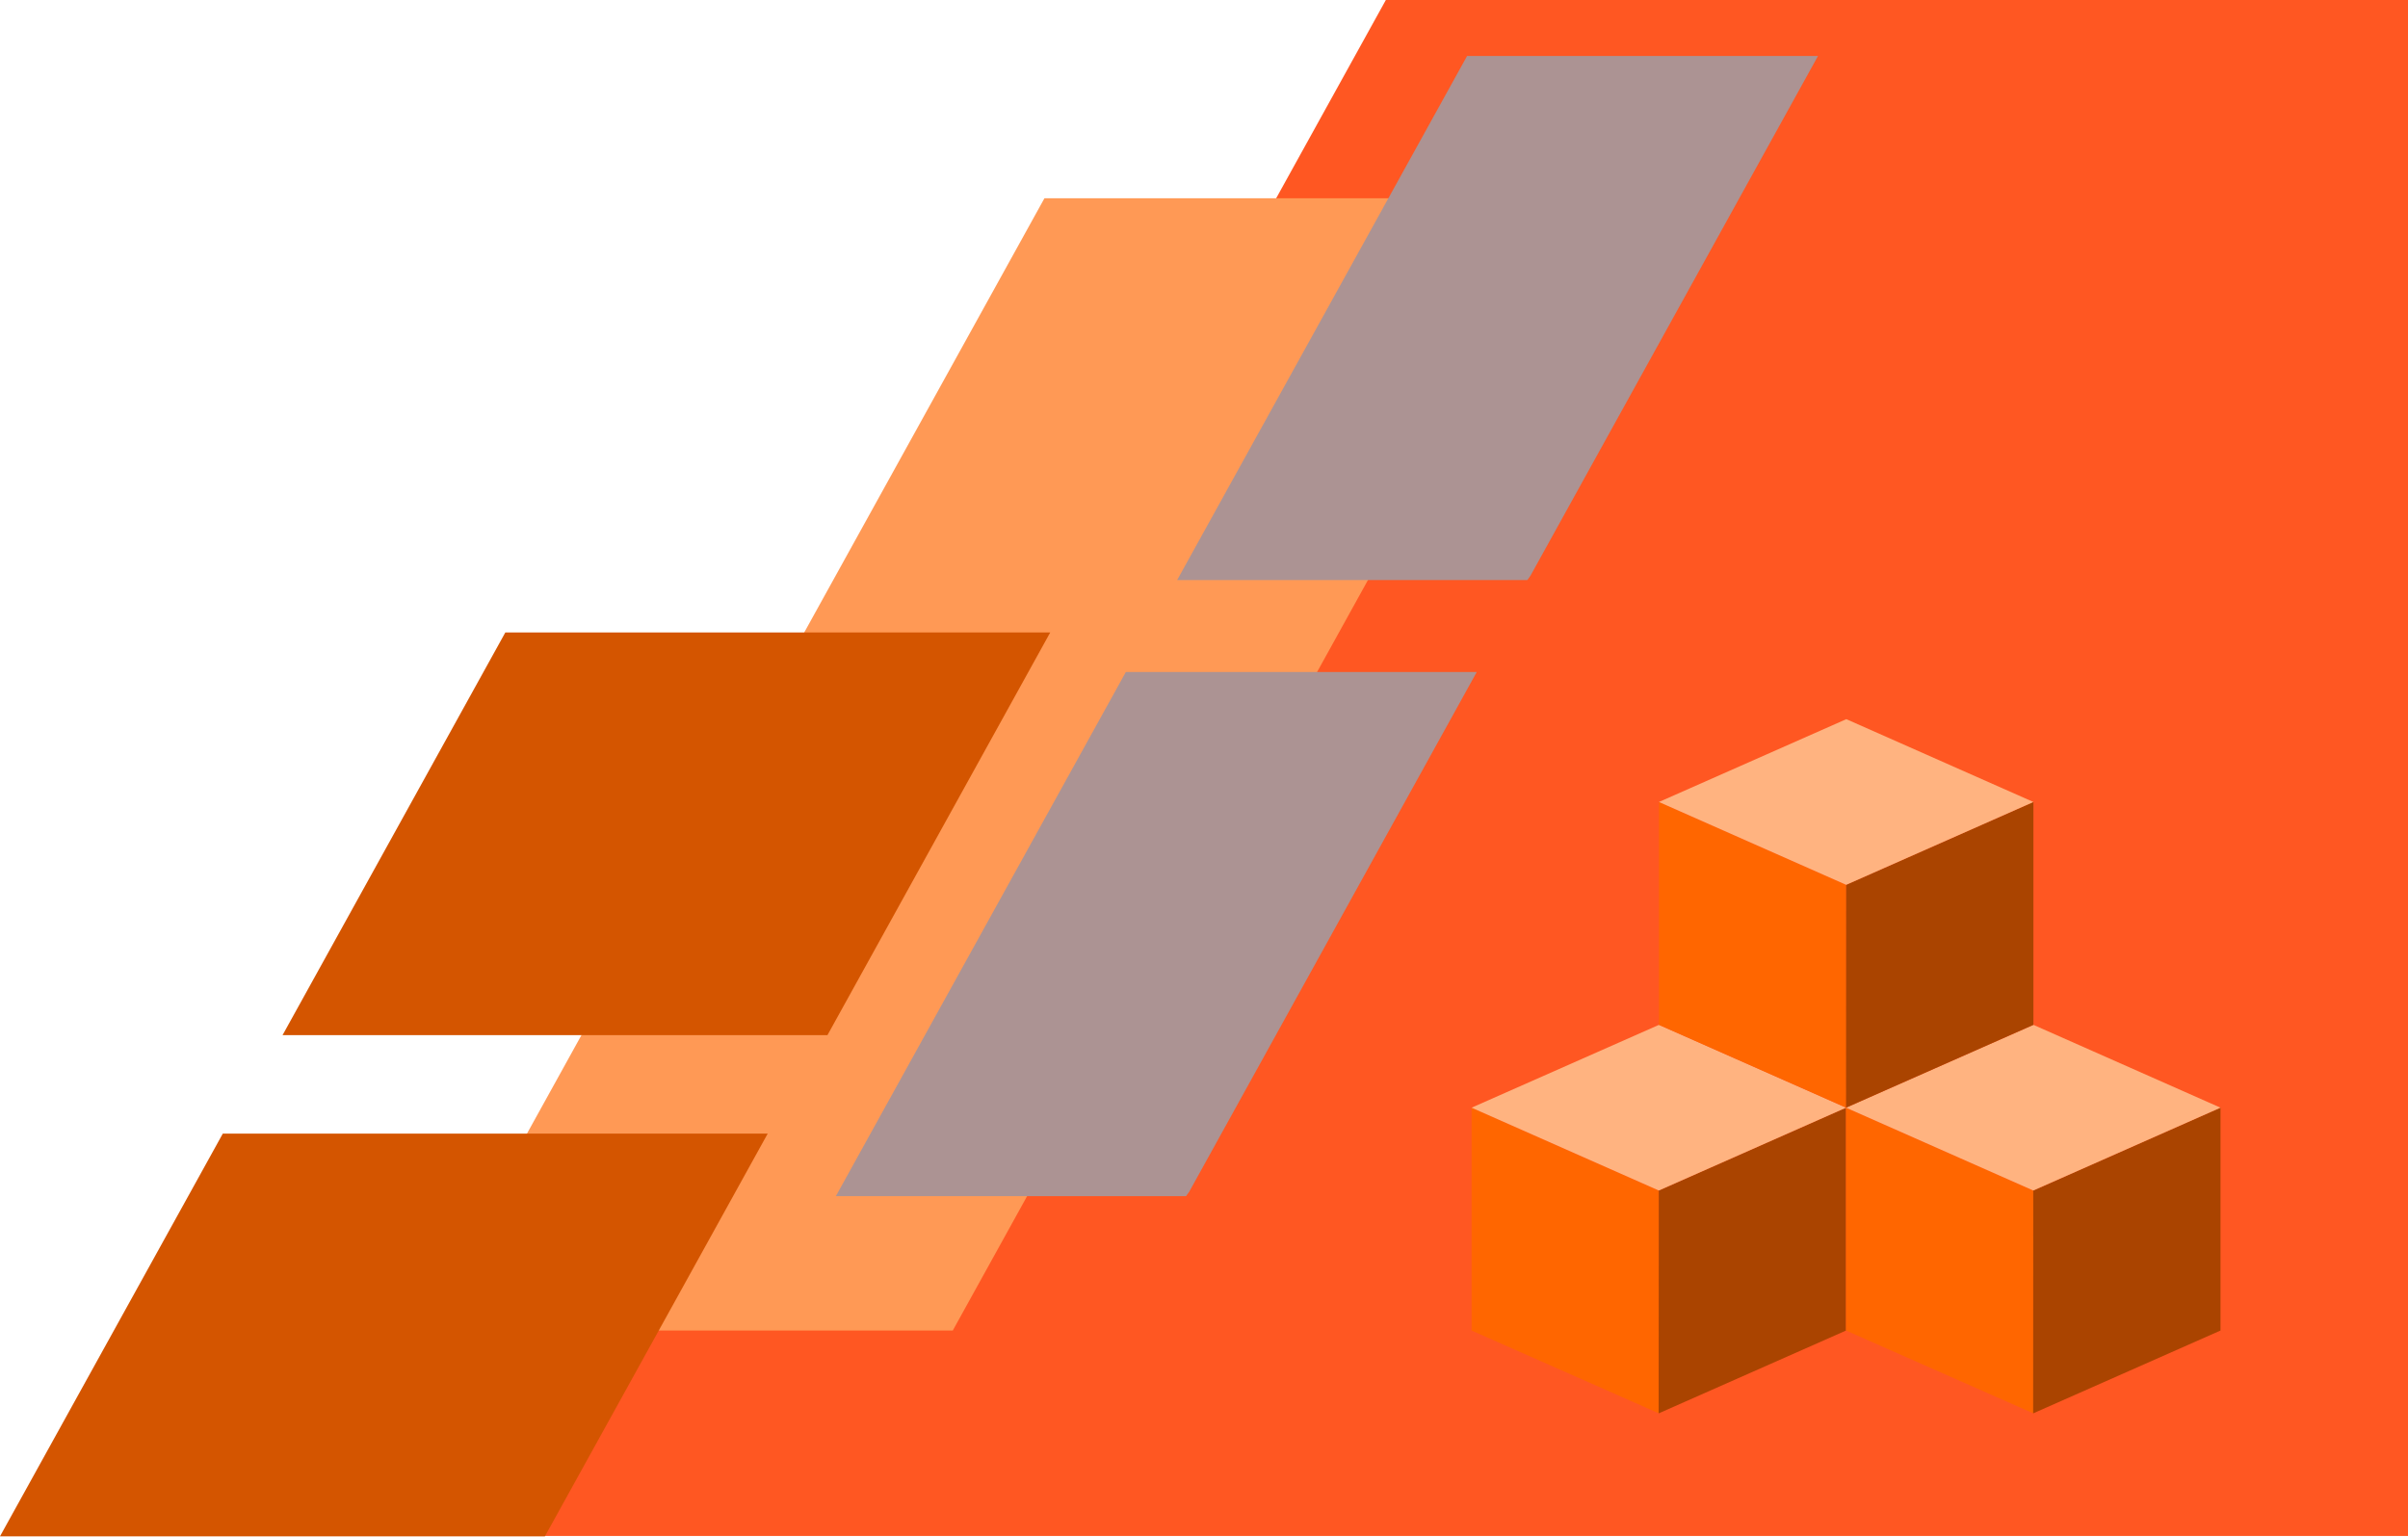
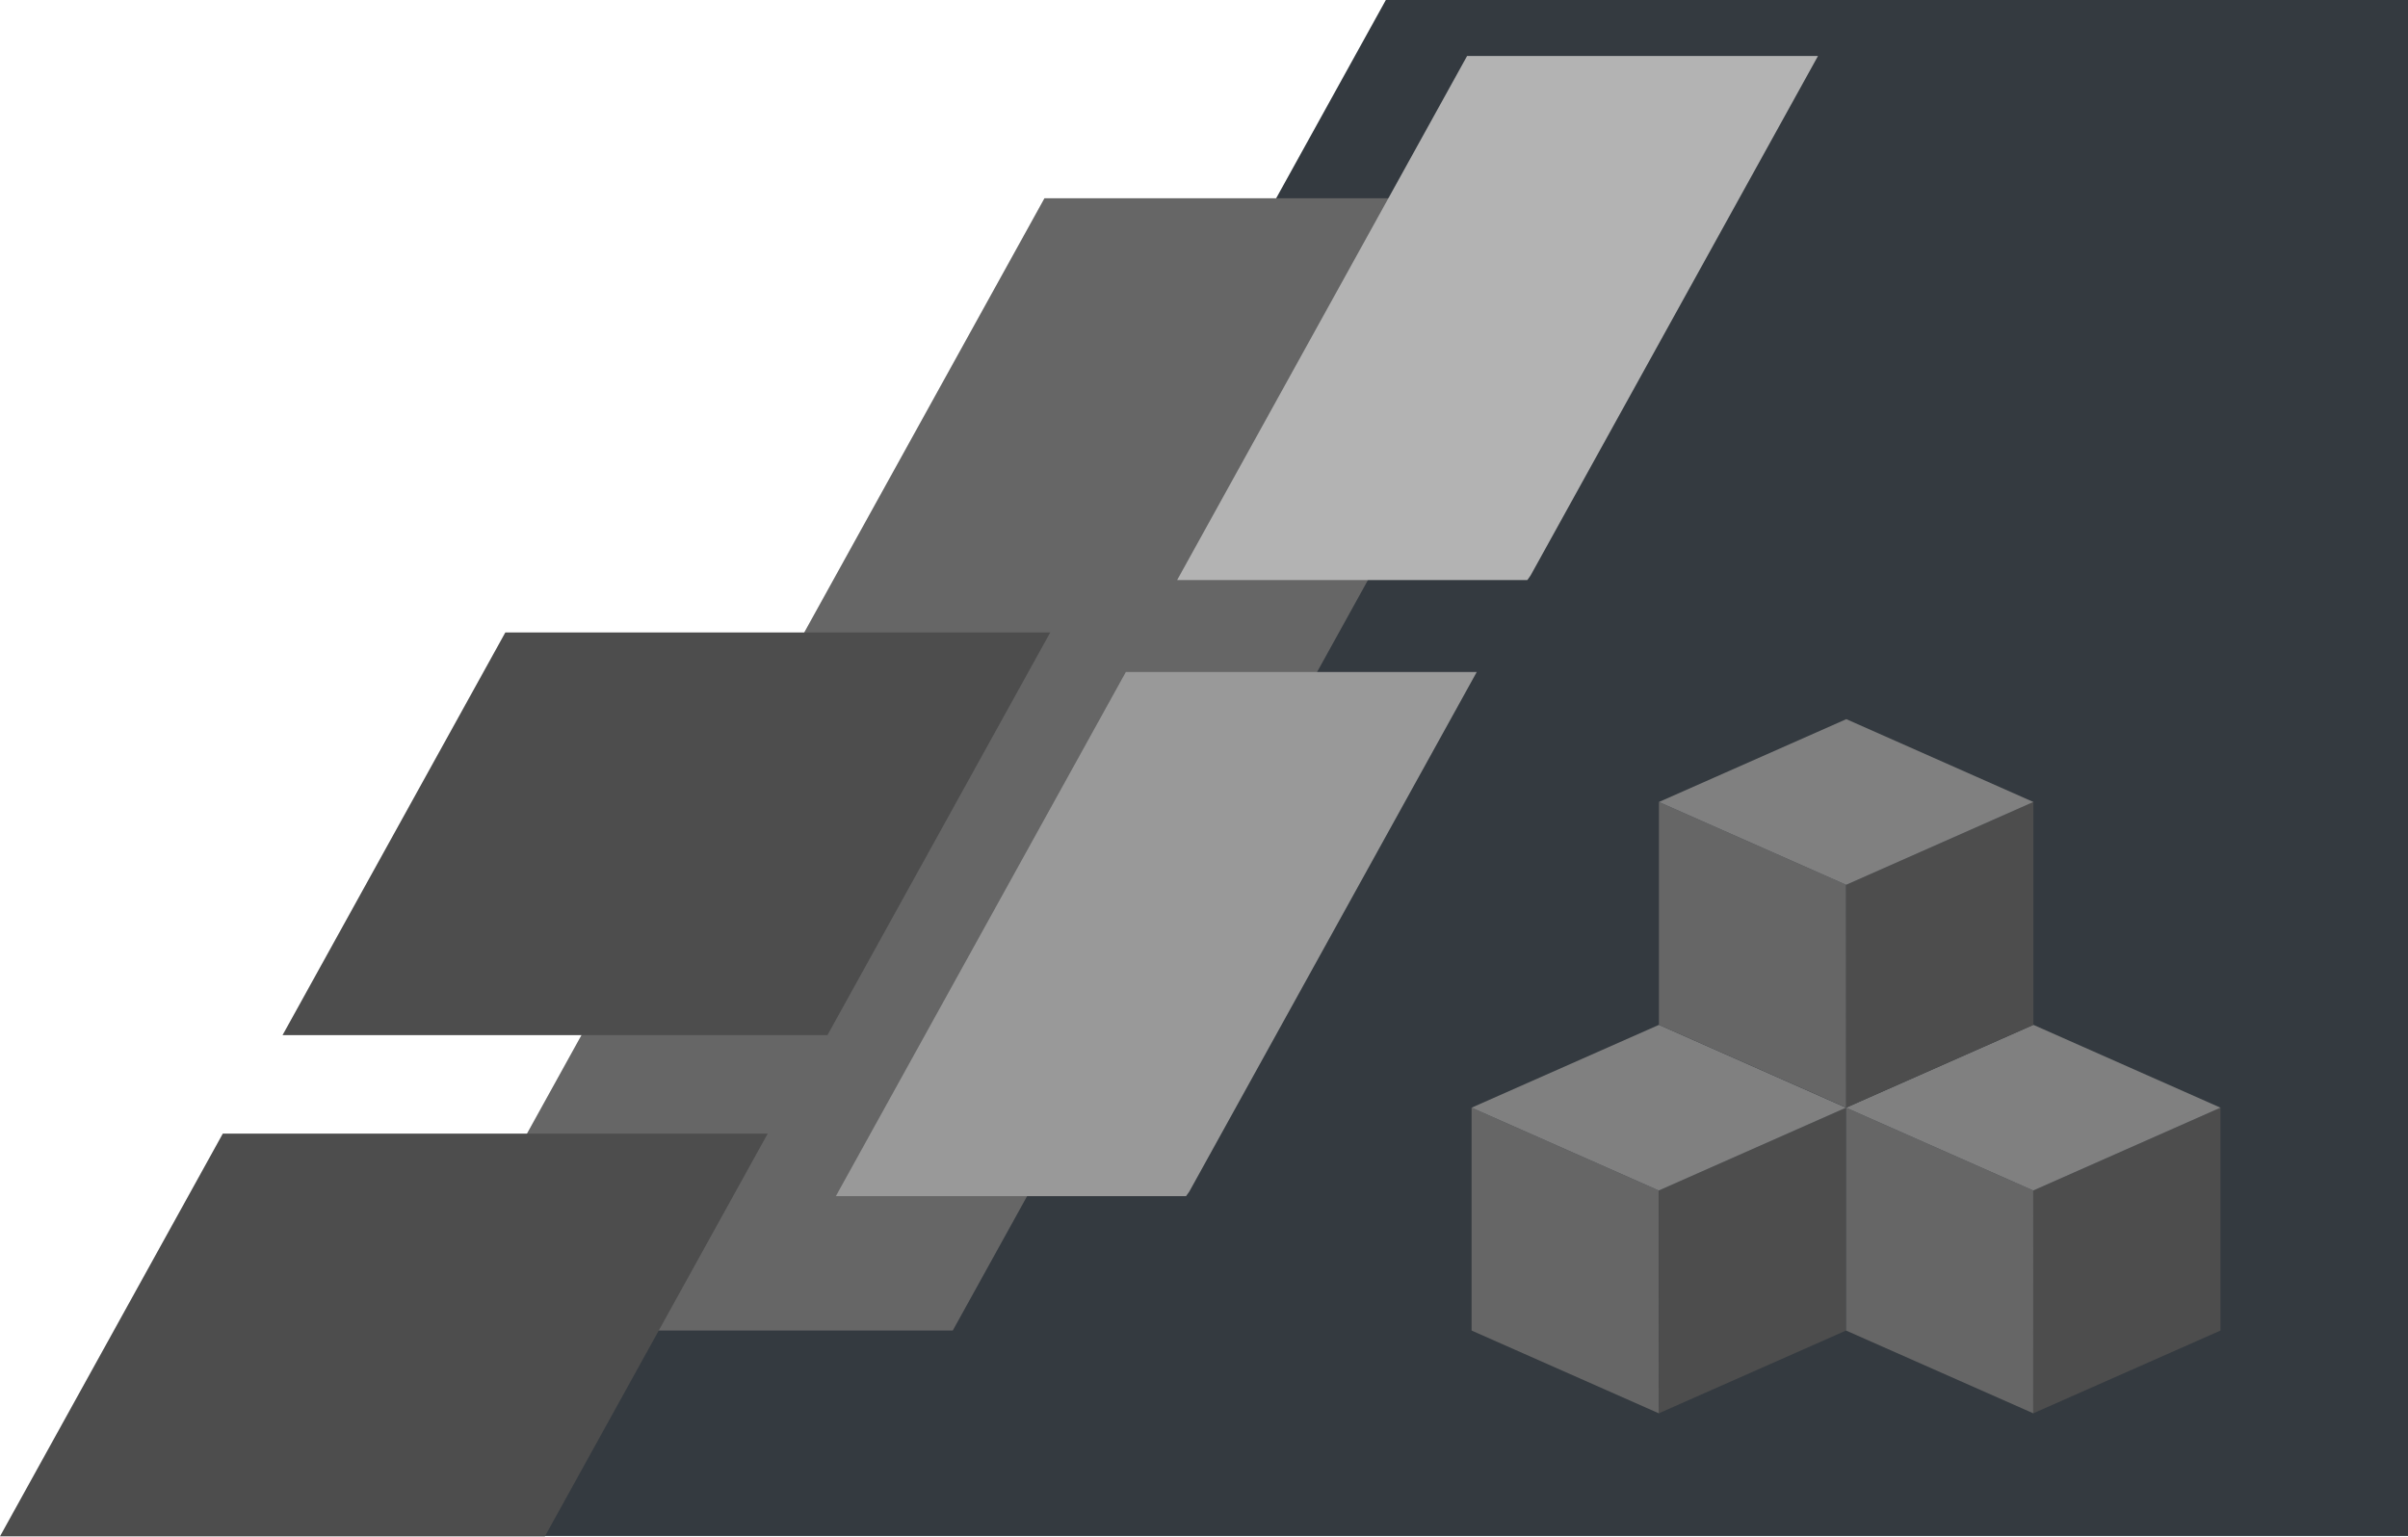
- <svg xmlns="http://www.w3.org/2000/svg" width="277.269mm" height="176.931mm" viewBox="0 0 277.269 176.931" version="1.1" id="svg8">
+ <svg xmlns="http://www.w3.org/2000/svg" id="svg8" version="1.1" viewBox="0 0 277.269 176.931" height="176.931mm" width="277.269mm">
  <defs id="defs2">
-     <clipPath clipPathUnits="userSpaceOnUse" id="clipPath5171">
-       <rect style="opacity:0.57;fill:#0076ff;fill-opacity:1;stroke:#d40000;stroke-width:0;stroke-miterlimit:4;stroke-dasharray:none;stroke-opacity:1" id="rect5173" width="87" height="80.631" x="56.528" y="20.545" />
+     <clipPath id="clipPath5171" clipPathUnits="userSpaceOnUse">
+       <rect y="20.545" x="56.528" height="80.631" width="87" id="rect5173" style="opacity:0.57;fill:#0076ff;fill-opacity:1;stroke:#d40000;stroke-width:0;stroke-miterlimit:4;stroke-dasharray:none;stroke-opacity:1" />
    </clipPath>
  </defs>
-   <g id="layer1" transform="translate(-2.05517,-98.41116)">
-     <path style="fill:none;stroke:#000000;stroke-width:0.265px;stroke-linecap:butt;stroke-linejoin:miter;stroke-opacity:1" d="m 60.854,289.062 v 0" id="path819" />
-     <g id="g1390">
-       <path id="rect815" d="M 161.629,98.411 63.781,275.304 H 279.325 V 98.411 Z" style="opacity:1;fill:#ff5722;fill-opacity:1;stroke:#d40000;stroke-width:0;stroke-miterlimit:4;stroke-dasharray:none;stroke-opacity:1" />
-       <path id="rect815-8" d="M 122.319,121.242 50.188,251.643 h 61.572 l 72.131,-130.401 z" style="opacity:1;fill:#ff9955;fill-opacity:1;stroke:#d40000;stroke-width:0;stroke-miterlimit:4;stroke-dasharray:none;stroke-opacity:1" />
-       <path id="rect815-8-4" d="M 27.709,228.964 2.055,275.342 H 64.798 l 25.654,-46.378 z" style="opacity:1;fill:#d45500;fill-opacity:1;stroke:#d40000;stroke-width:0;stroke-miterlimit:4;stroke-dasharray:none;stroke-opacity:1" />
-       <path id="rect815-8-4-1-5" transform="matrix(0.2645833,0,0,0.2645833,0,87)" d="M 497.729,335.629 371.531,563.773 h 152.396 l 1.422,-2 125.092,-226.145 z" style="opacity:1;fill:#ac9393;fill-opacity:1;stroke:#d40000;stroke-width:0;stroke-miterlimit:4;stroke-dasharray:none;stroke-opacity:1" />
-       <path id="rect815-8-4-7" d="M 60.242,171.248 34.588,217.625 H 97.331 l 25.654,-46.378 z" style="opacity:1;fill:#d45500;fill-opacity:1;stroke:#d40000;stroke-width:0;stroke-miterlimit:4;stroke-dasharray:none;stroke-opacity:1" />
-       <path id="rect815-8-4-1-5-9" d="m 170.985,104.855 -33.39,60.363 h 40.322 l 0.376,-0.529 33.097,-59.834 z" style="opacity:1;fill:#ac9393;fill-opacity:1;stroke:#d40000;stroke-width:0;stroke-miterlimit:4;stroke-dasharray:none;stroke-opacity:1" />
-       <g transform="translate(-4.543582,25.43087)" id="g1361">
-         <g id="g1299">
-           <path id="path4770" d="m 176.044,200.546 21.559,9.539 0.015,25.666 -21.574,-9.539 1e-5,-25.666 v 0" style="fill:#ff6600;fill-opacity:1;stroke:#000000;stroke-width:0;stroke-linecap:butt;stroke-linejoin:miter;stroke-miterlimit:4;stroke-dasharray:none;stroke-opacity:1" />
-           <path id="path4770-2" d="m 219.161,200.546 -21.559,9.539 -0.015,25.666 21.574,-9.539 -1e-5,-25.666 v 0" style="fill:#aa4400;fill-opacity:1;stroke:#000000;stroke-width:0;stroke-linecap:butt;stroke-linejoin:miter;stroke-miterlimit:4;stroke-dasharray:none;stroke-opacity:1" />
-           <path id="path4979" d="m 176.044,200.546 21.574,-9.539 21.543,9.539 -21.559,9.539 z" style="fill:#ffb380;fill-opacity:1;stroke:#000000;stroke-width:0;stroke-linecap:butt;stroke-linejoin:miter;stroke-miterlimit:4;stroke-dasharray:none;stroke-opacity:1" />
-         </g>
-         <g transform="translate(43.11719)" id="g1299-8">
-           <path id="path4770-4" d="m 176.044,200.546 21.559,9.539 0.015,25.666 -21.574,-9.539 1e-5,-25.666 v 0" style="fill:#ff6600;fill-opacity:1;stroke:#000000;stroke-width:0;stroke-linecap:butt;stroke-linejoin:miter;stroke-miterlimit:4;stroke-dasharray:none;stroke-opacity:1" />
-           <path id="path4770-2-8" d="m 219.161,200.546 -21.559,9.539 -0.015,25.666 21.574,-9.539 -1e-5,-25.666 v 0" style="fill:#aa4400;fill-opacity:1;stroke:#000000;stroke-width:0;stroke-linecap:butt;stroke-linejoin:miter;stroke-miterlimit:4;stroke-dasharray:none;stroke-opacity:1" />
-           <path id="path4979-8" d="m 176.044,200.546 21.574,-9.539 21.543,9.539 -21.559,9.539 z" style="fill:#ffb380;fill-opacity:1;stroke:#000000;stroke-width:0;stroke-linecap:butt;stroke-linejoin:miter;stroke-miterlimit:4;stroke-dasharray:none;stroke-opacity:1" />
-         </g>
-         <g transform="translate(21.57403,-35.20509)" id="g1299-8-1">
-           <path id="path4770-4-3" d="m 176.044,200.546 21.559,9.539 0.015,25.666 -21.574,-9.539 1e-5,-25.666 v 0" style="fill:#ff6600;fill-opacity:1;stroke:#000000;stroke-width:0;stroke-linecap:butt;stroke-linejoin:miter;stroke-miterlimit:4;stroke-dasharray:none;stroke-opacity:1" />
-           <path id="path4770-2-8-5" d="m 219.161,200.546 -21.559,9.539 -0.015,25.666 21.574,-9.539 -1e-5,-25.666 v 0" style="fill:#aa4400;fill-opacity:1;stroke:#000000;stroke-width:0;stroke-linecap:butt;stroke-linejoin:miter;stroke-miterlimit:4;stroke-dasharray:none;stroke-opacity:1" />
-           <path id="path4979-8-7" d="m 176.044,200.546 21.574,-9.539 21.543,9.539 -21.559,9.539 z" style="fill:#ffb380;fill-opacity:1;stroke:#000000;stroke-width:0;stroke-linecap:butt;stroke-linejoin:miter;stroke-miterlimit:4;stroke-dasharray:none;stroke-opacity:1" />
-         </g>
+   <g transform="translate(-2.05517,-98.41116)" id="layer1">
+     <g id="g929">
+       <path style="fill:none;stroke:#000000;stroke-width:0.265px;stroke-linecap:butt;stroke-linejoin:miter;stroke-opacity:1" d="m 60.854,289.062 v 0" id="path819" />
+       <path style="fill:#343a40;fill-opacity:1;stroke:#d40000;stroke-width:0;stroke-miterlimit:4;stroke-dasharray:none;stroke-opacity:1" d="M 161.629,98.411 63.781,275.304 H 279.325 V 98.411 Z" id="rect815" />
+       <path style="fill:#666666;fill-opacity:1;stroke:#d40000;stroke-width:0;stroke-miterlimit:4;stroke-dasharray:none;stroke-opacity:1" d="M 122.319,121.242 50.188,251.643 h 61.572 l 72.131,-130.401 z" id="rect815-8" />
+       <path style="fill:#4d4d4d;fill-opacity:1;stroke:#d40000;stroke-width:0;stroke-miterlimit:4;stroke-dasharray:none;stroke-opacity:1" d="M 27.709,228.964 2.055,275.342 H 64.798 l 25.654,-46.378 z" id="rect815-8-4" />
+       <path style="fill:#999999;fill-opacity:1;stroke:#d40000;stroke-width:0;stroke-miterlimit:4;stroke-dasharray:none;stroke-opacity:1" d="m 131.691,175.802 -33.39,60.363 h 40.322 l 0.376,-0.529 33.097,-59.834 z" id="rect815-8-4-1-5" />
+       <path style="fill:#4d4d4d;fill-opacity:1;stroke:#d40000;stroke-width:0;stroke-miterlimit:4;stroke-dasharray:none;stroke-opacity:1" d="M 60.242,171.248 34.588,217.625 H 97.331 l 25.654,-46.378 z" id="rect815-8-4-7" />
+       <path style="fill:#b3b3b3;fill-opacity:1;stroke:#d40000;stroke-width:0;stroke-miterlimit:4;stroke-dasharray:none;stroke-opacity:1" d="m 170.985,104.855 -33.39,60.363 h 40.322 l 0.376,-0.529 33.097,-59.834 z" id="rect815-8-4-1-5-9" />
+       <g id="g900">
+         <path id="path4770" d="m 171.5,225.977 21.559,9.539 0.015,25.666 -21.574,-9.539 1e-5,-25.666 v 0" style="fill:#666666;fill-opacity:1;stroke:#000000;stroke-width:0;stroke-linecap:butt;stroke-linejoin:miter;stroke-miterlimit:4;stroke-dasharray:none;stroke-opacity:1" />
+         <path id="path4770-2" d="m 214.617,225.977 -21.559,9.539 -0.015,25.666 21.574,-9.539 -1e-5,-25.666 v 0" style="fill:#4d4d4d;fill-opacity:1;stroke:#000000;stroke-width:0;stroke-linecap:butt;stroke-linejoin:miter;stroke-miterlimit:4;stroke-dasharray:none;stroke-opacity:1" />
+         <path id="path4979" d="m 171.5,225.977 21.574,-9.539 21.543,9.539 -21.559,9.539 z" style="fill:#808080;fill-opacity:1;stroke:#000000;stroke-width:0;stroke-linecap:butt;stroke-linejoin:miter;stroke-miterlimit:4;stroke-dasharray:none;stroke-opacity:1" />
+       </g>
+       <g id="g908">
+         <path id="path4770-4" d="m 214.617,225.977 21.559,9.539 0.015,25.666 -21.574,-9.539 1e-5,-25.666 v 0" style="fill:#666666;fill-opacity:1;stroke:#000000;stroke-width:0;stroke-linecap:butt;stroke-linejoin:miter;stroke-miterlimit:4;stroke-dasharray:none;stroke-opacity:1" />
+         <path id="path4770-2-8" d="m 257.735,225.977 -21.559,9.539 -0.015,25.666 21.574,-9.539 -10e-6,-25.666 v 0" style="fill:#4d4d4d;fill-opacity:1;stroke:#000000;stroke-width:0;stroke-linecap:butt;stroke-linejoin:miter;stroke-miterlimit:4;stroke-dasharray:none;stroke-opacity:1" />
+         <path id="path4979-8" d="m 214.617,225.977 21.574,-9.539 21.543,9.539 -21.559,9.539 z" style="fill:#808080;fill-opacity:1;stroke:#000000;stroke-width:0;stroke-linecap:butt;stroke-linejoin:miter;stroke-miterlimit:4;stroke-dasharray:none;stroke-opacity:1" />
+       </g>
+       <g id="g892">
+         <path id="path4770-4-3" d="m 193.074,190.771 21.559,9.539 0.015,25.666 -21.574,-9.539 1e-5,-25.666 v 0" style="fill:#666666;fill-opacity:1;stroke:#000000;stroke-width:0;stroke-linecap:butt;stroke-linejoin:miter;stroke-miterlimit:4;stroke-dasharray:none;stroke-opacity:1" />
+         <path id="path4770-2-8-5" d="m 236.191,190.771 -21.559,9.539 -0.015,25.666 21.574,-9.539 -1e-5,-25.666 v 0" style="fill:#4d4d4d;fill-opacity:1;stroke:#000000;stroke-width:0;stroke-linecap:butt;stroke-linejoin:miter;stroke-miterlimit:4;stroke-dasharray:none;stroke-opacity:1" />
+         <path id="path4979-8-7" d="m 193.074,190.771 21.574,-9.539 21.543,9.539 -21.559,9.539 z" style="fill:#808080;fill-opacity:1;stroke:#000000;stroke-width:0;stroke-linecap:butt;stroke-linejoin:miter;stroke-miterlimit:4;stroke-dasharray:none;stroke-opacity:1" />
      </g>
    </g>
  </g>
</svg>
